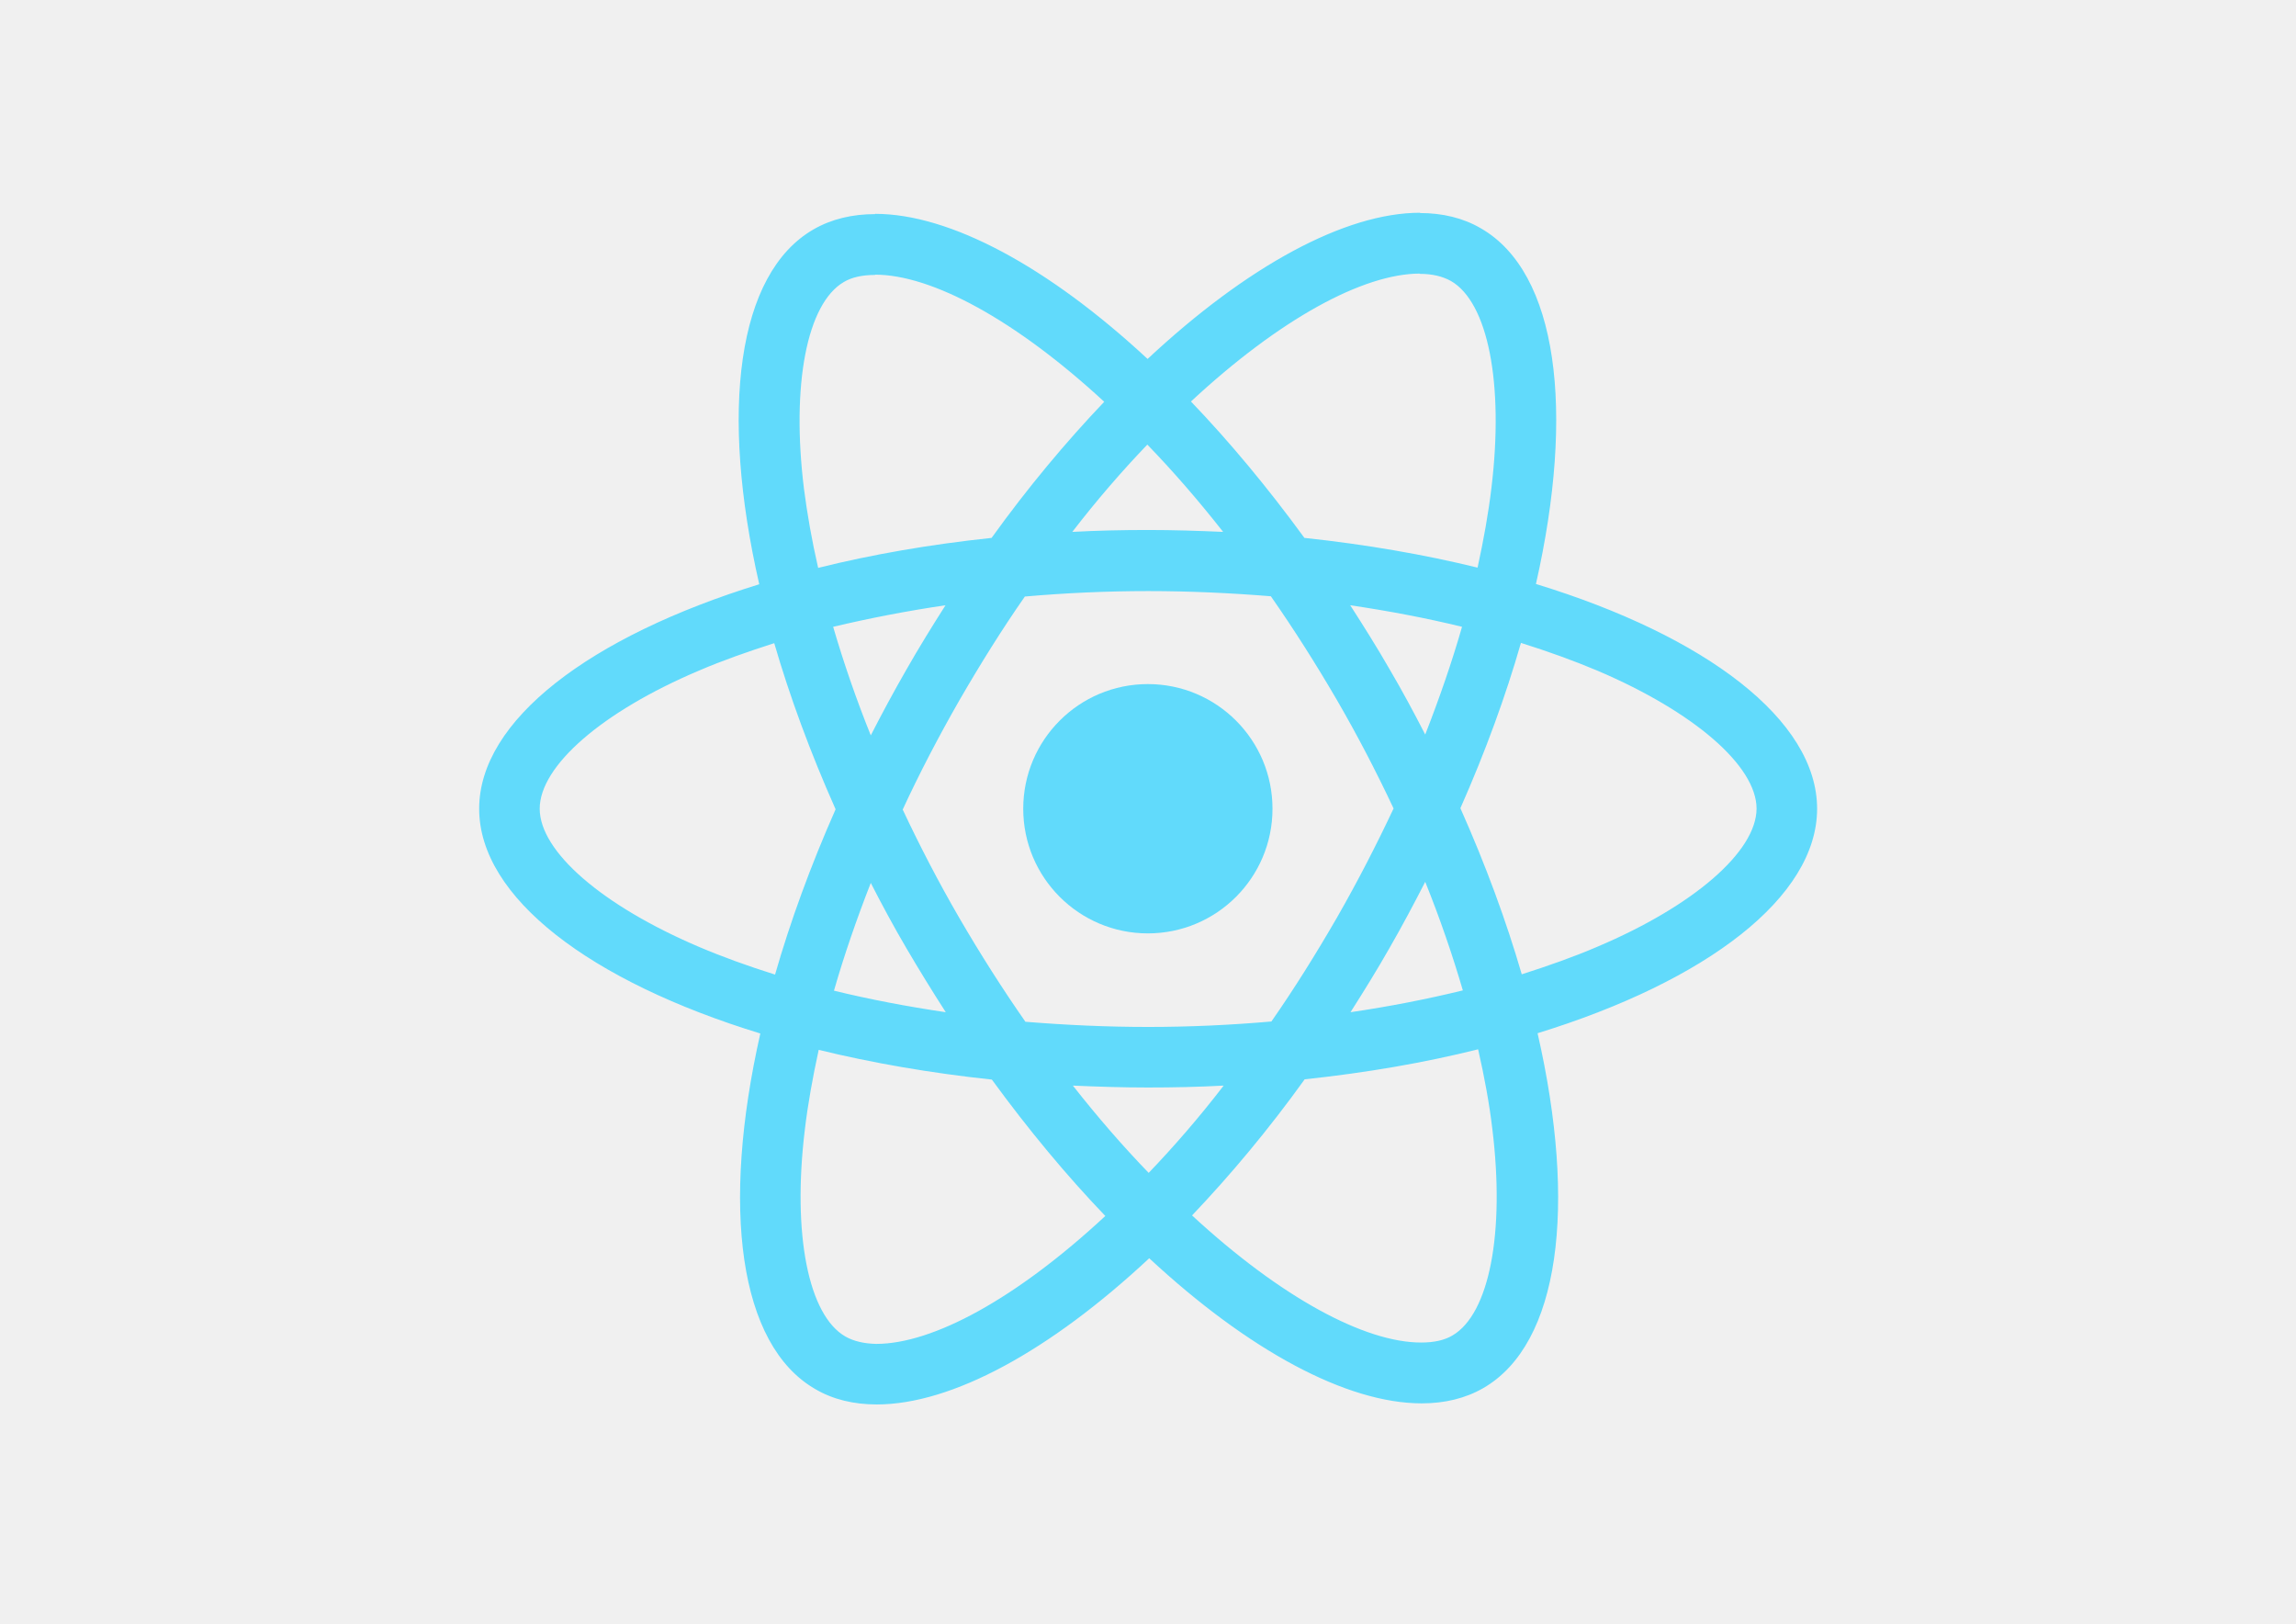
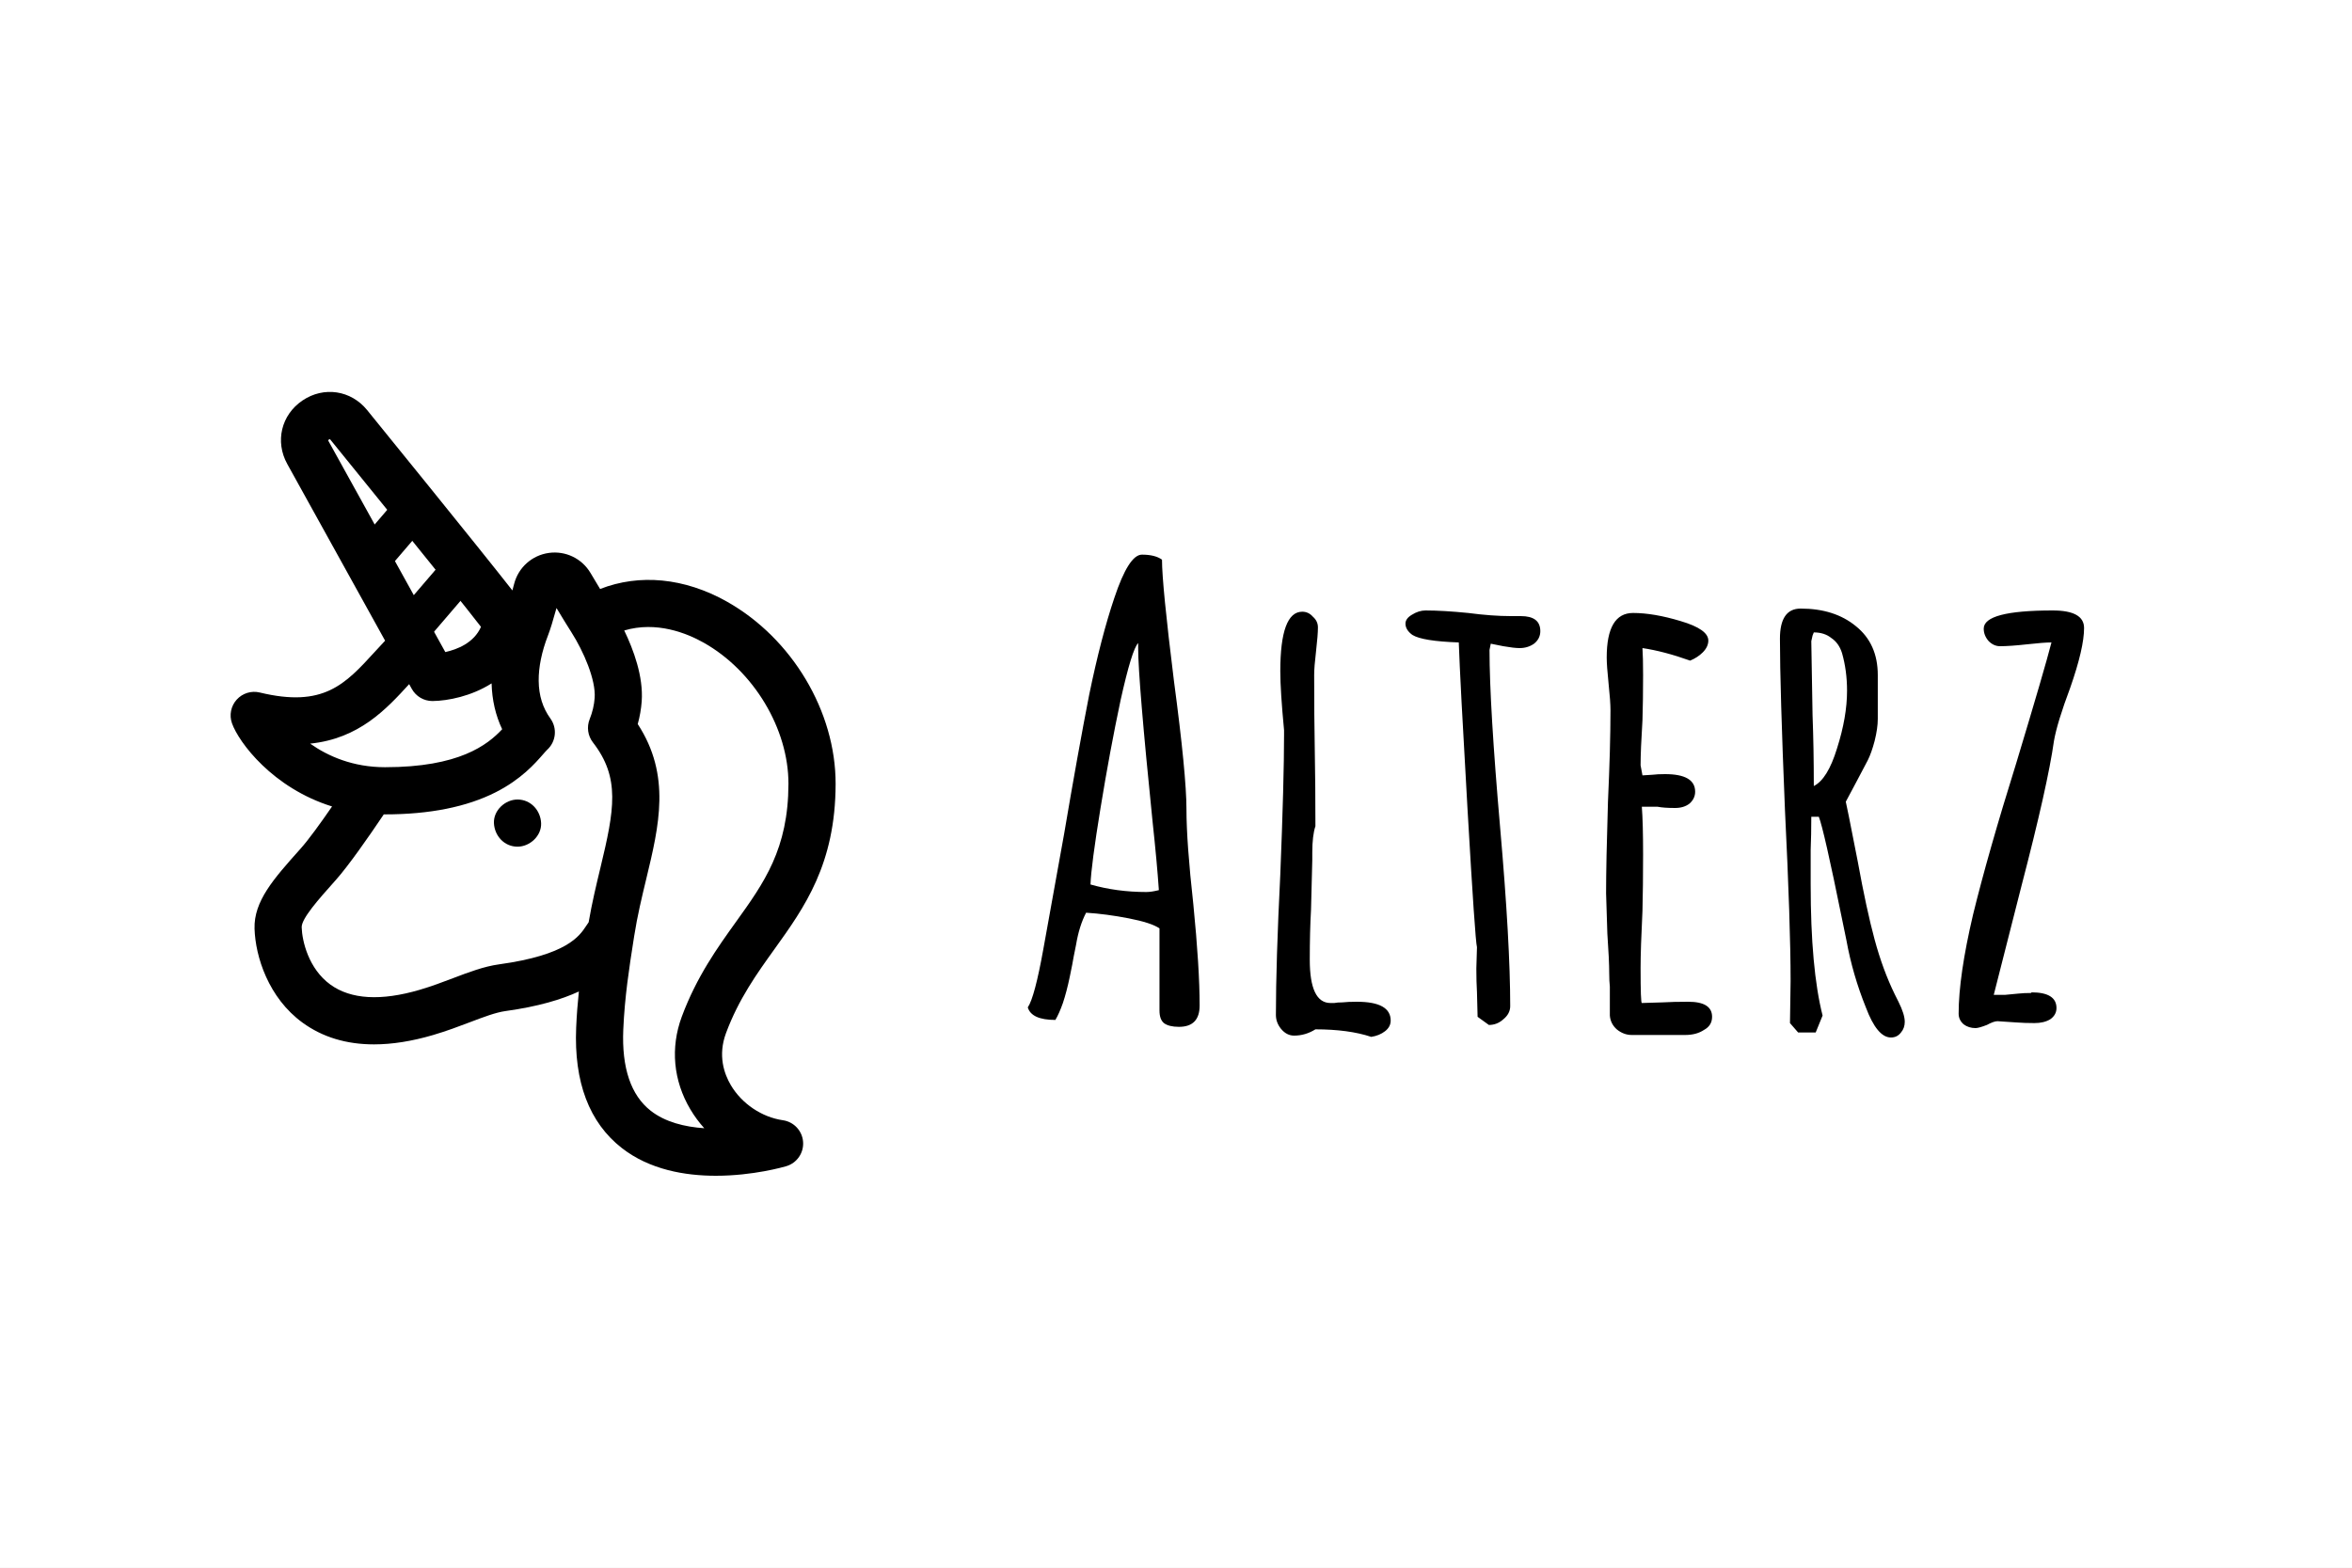
- <svg xmlns="http://www.w3.org/2000/svg" viewBox="0 0 841.9 595.3">
-   <g fill="#61DAFB">
-     <path d="M666.3 296.5c0-32.5-40.7-63.3-103.1-82.4 14.4-63.6 8-114.2-20.2-130.4-6.5-3.8-14.1-5.6-22.4-5.6v22.3c4.6 0 8.3.9 11.4 2.6 13.6 7.8 19.5 37.5 14.9 75.7-1.1 9.4-2.9 19.3-5.1 29.4-19.6-4.8-41-8.5-63.5-10.9-13.5-18.5-27.5-35.3-41.6-50 32.6-30.3 63.2-46.9 84-46.9V78c-27.5 0-63.5 19.6-99.9 53.6-36.4-33.8-72.4-53.2-99.9-53.2v22.3c20.7 0 51.4 16.5 84 46.6-14 14.7-28 31.4-41.3 49.9-22.6 2.4-44 6.1-63.6 11-2.3-10-4-19.7-5.2-29-4.7-38.2 1.1-67.9 14.6-75.8 3-1.8 6.9-2.6 11.5-2.6V78.5c-8.4 0-16 1.8-22.6 5.6-28.1 16.2-34.4 66.7-19.9 130.1-62.2 19.2-102.7 49.9-102.7 82.3 0 32.5 40.7 63.3 103.1 82.4-14.4 63.6-8 114.2 20.2 130.4 6.5 3.8 14.1 5.6 22.5 5.6 27.5 0 63.5-19.6 99.9-53.6 36.4 33.8 72.4 53.2 99.9 53.2 8.4 0 16-1.8 22.6-5.6 28.1-16.2 34.4-66.7 19.9-130.1 62-19.1 102.5-49.9 102.5-82.3zm-130.2-66.7c-3.7 12.9-8.3 26.2-13.5 39.5-4.1-8-8.4-16-13.1-24-4.6-8-9.5-15.8-14.4-23.4 14.2 2.1 27.9 4.7 41 7.9zm-45.8 106.5c-7.8 13.5-15.8 26.3-24.1 38.2-14.9 1.3-30 2-45.2 2-15.1 0-30.2-.7-45-1.9-8.3-11.9-16.4-24.6-24.2-38-7.6-13.1-14.5-26.4-20.8-39.8 6.2-13.4 13.2-26.8 20.7-39.9 7.8-13.5 15.8-26.3 24.1-38.2 14.9-1.3 30-2 45.2-2 15.1 0 30.2.7 45 1.9 8.3 11.9 16.4 24.6 24.2 38 7.6 13.1 14.5 26.4 20.8 39.8-6.3 13.4-13.2 26.8-20.7 39.9zm32.3-13c5.4 13.4 10 26.8 13.8 39.8-13.1 3.2-26.9 5.9-41.2 8 4.9-7.7 9.8-15.6 14.4-23.7 4.6-8 8.9-16.1 13-24.1zM421.2 430c-9.3-9.6-18.6-20.3-27.8-32 9 .4 18.2.7 27.5.7 9.4 0 18.7-.2 27.8-.7-9 11.7-18.3 22.4-27.5 32zm-74.4-58.9c-14.2-2.1-27.9-4.7-41-7.9 3.7-12.9 8.3-26.2 13.5-39.5 4.1 8 8.4 16 13.1 24 4.7 8 9.5 15.8 14.4 23.4zM420.7 163c9.3 9.6 18.6 20.3 27.8 32-9-.4-18.2-.7-27.5-.7-9.4 0-18.7.2-27.8.7 9-11.7 18.3-22.4 27.5-32zm-74 58.9c-4.9 7.7-9.8 15.6-14.4 23.7-4.6 8-8.9 16-13 24-5.4-13.4-10-26.8-13.8-39.8 13.1-3.1 26.9-5.8 41.2-7.9zm-90.5 125.2c-35.4-15.1-58.3-34.9-58.3-50.6 0-15.7 22.9-35.6 58.3-50.6 8.6-3.7 18-7 27.7-10.1 5.7 19.6 13.2 40 22.5 60.9-9.2 20.8-16.6 41.1-22.2 60.6-9.9-3.1-19.3-6.5-28-10.2zM310 490c-13.6-7.8-19.5-37.5-14.9-75.7 1.1-9.4 2.9-19.3 5.1-29.4 19.6 4.8 41 8.5 63.5 10.9 13.5 18.5 27.5 35.3 41.6 50-32.6 30.3-63.2 46.9-84 46.9-4.5-.1-8.3-1-11.3-2.7zm237.2-76.2c4.7 38.2-1.1 67.9-14.6 75.8-3 1.8-6.9 2.6-11.5 2.6-20.7 0-51.4-16.5-84-46.6 14-14.7 28-31.4 41.3-49.9 22.6-2.4 44-6.1 63.6-11 2.3 10.1 4.1 19.8 5.2 29.1zm38.5-66.7c-8.6 3.7-18 7-27.7 10.1-5.7-19.6-13.2-40-22.5-60.9 9.2-20.8 16.6-41.1 22.2-60.6 9.9 3.1 19.3 6.5 28.1 10.2 35.4 15.1 58.3 34.9 58.3 50.6-.1 15.7-23 35.6-58.4 50.6zM320.8 78.4z" />
-     <circle cx="420.9" cy="296.5" r="45.7" />
-     <path d="M520.5 78.1z" />
+ <svg xmlns="http://www.w3.org/2000/svg" width="300" height="200" viewBox="0 0 300 200" fill="none">
+   <rect width="300" height="200" fill="white" />
+   <g clip-path="url(#clip0)">
+     <path d="M99.865 142.917C97.173 142.527 94.63 140.817 93.227 138.453C92.358 136.99 91.545 134.647 92.603 131.798C94.219 127.449 96.535 124.222 98.775 121.101C102.604 115.766 106.564 110.251 106.584 100.01C106.602 90.767 101.021 81.416 92.698 76.741C87.305 73.711 81.566 73.174 76.544 75.141C76.173 74.527 75.766 73.848 75.321 73.098C74.222 71.245 72.132 70.242 69.998 70.541C67.862 70.842 66.129 72.385 65.583 74.472C65.503 74.777 65.428 75.059 65.356 75.326C65.346 75.313 65.336 75.301 65.326 75.287C64.288 73.964 62.76 72.043 60.782 69.579C57.435 65.406 52.739 59.599 46.827 52.316C44.764 49.775 41.298 49.261 38.586 51.091C35.873 52.922 35.055 56.329 36.64 59.192L49.121 81.736C48.678 82.205 48.246 82.676 47.82 83.142C44.018 87.306 41.271 90.314 33.132 88.347C32.059 88.087 30.929 88.437 30.19 89.257C29.451 90.078 29.221 91.238 29.591 92.278C30.461 94.725 34.798 100.538 42.356 102.885C40.889 105.014 39.379 107.101 38.358 108.248L38.154 108.476C34.92 112.103 32.364 114.967 32.467 118.475C32.572 122.032 34.241 127.31 38.603 130.476C41.138 132.317 44.183 133.238 47.703 133.238C50.014 133.238 52.531 132.841 55.242 132.045C56.98 131.535 58.55 130.938 59.935 130.412C61.704 129.74 63.232 129.159 64.484 128.987C68.651 128.412 71.647 127.505 73.835 126.49C73.682 127.956 73.559 129.489 73.491 131.096C73.195 138.049 75.156 143.22 79.319 146.465C82.865 149.229 87.377 150 91.31 150C96.083 150 100.001 148.864 100.293 148.777C101.646 148.374 102.538 147.084 102.435 145.675C102.331 144.267 101.262 143.119 99.865 142.917ZM41.903 56.278C41.874 56.226 41.86 56.19 41.853 56.169C41.894 56.108 42.001 56.036 42.072 56.021C42.089 56.035 42.118 56.062 42.155 56.108C55.091 72.042 59.76 77.909 61.35 79.972C60.454 82.018 58.324 82.851 56.8 83.189L41.903 56.278ZM39.562 94.87C45.793 94.232 49.261 90.485 52.189 87.28L52.523 87.883C53.054 88.842 54.062 89.435 55.155 89.435C55.169 89.435 55.184 89.434 55.199 89.434C57.157 89.406 60.133 88.818 62.703 87.184C62.759 89.297 63.209 91.257 64.052 93.035C62.16 95.047 58.564 97.878 49.115 97.878C45.02 97.878 41.839 96.478 39.562 94.87ZM76.585 110.704C76.058 112.891 75.516 115.146 75.091 117.618C75.089 117.631 75.086 117.644 75.083 117.657C74.97 117.817 74.865 117.976 74.766 118.127C73.911 119.422 72.32 121.834 63.662 123.027C61.732 123.293 59.821 124.019 57.797 124.788C56.451 125.299 55.06 125.828 53.546 126.272C48.588 127.728 44.749 127.504 42.136 125.607C39.36 123.592 38.532 120.064 38.48 118.298C38.447 117.185 40.676 114.686 42.643 112.481L42.848 112.251C44.4 110.509 46.927 106.913 48.953 103.893C49.007 103.893 49.061 103.895 49.115 103.895C54.803 103.894 59.557 102.942 63.244 101.064C66.485 99.413 68.225 97.423 69.264 96.234C69.455 96.016 69.693 95.743 69.784 95.662C70.923 94.633 71.105 92.911 70.206 91.668C69.22 90.302 68.731 88.73 68.71 86.861C68.69 85.124 69.098 83.126 69.891 81.082C70.178 80.342 70.538 79.184 70.982 77.568C71.748 78.843 72.386 79.882 72.886 80.665C74.431 83.086 76.017 86.739 75.849 89.038C75.784 89.947 75.57 90.859 75.213 91.749C74.815 92.741 74.973 93.87 75.628 94.714C79.136 99.232 78.368 103.304 76.585 110.704ZM88.053 141.524C88.566 142.389 89.163 143.195 89.829 143.935C87.341 143.769 84.849 143.154 83.005 141.711C80.471 139.729 79.292 136.244 79.5 131.353C79.679 127.159 80.27 123.387 80.791 120.06L80.892 119.413C81.295 116.839 81.874 114.437 82.434 112.114C84.066 105.34 85.615 98.918 81.344 92.374C81.611 91.418 81.78 90.447 81.85 89.474C82.08 86.32 80.799 82.871 79.624 80.441C79.623 80.439 79.622 80.436 79.621 80.434C83.737 79.211 87.602 80.78 89.751 81.987C96.133 85.572 100.58 92.978 100.567 99.999C100.551 108.31 97.463 112.612 93.887 117.593C91.53 120.876 88.859 124.598 86.963 129.703C85.492 133.664 85.879 137.862 88.053 141.524Z" fill="black" />
+     <path d="M66.011 102C64.437 102 62.93 103.384 63.002 105.008C63.076 106.638 64.324 108.016 66.011 108.016C67.584 108.016 69.092 106.633 69.019 105.008C68.946 103.378 67.697 102 66.011 102Z" fill="black" />
+     <line x1="58.898" y1="72.627" x2="52.898" y2="79.627" stroke="black" stroke-width="5" />
+     <line x1="53.898" y1="63.627" x2="47.898" y2="70.627" stroke="black" stroke-width="5" />
  </g>
+   <path d="M150.374 131C149.521 131 148.881 130.84 148.454 130.52C148.081 130.2 147.894 129.667 147.894 128.92V118.44C147.201 117.96 145.894 117.533 143.974 117.16C142.054 116.787 140.241 116.547 138.534 116.44C137.948 117.56 137.521 118.92 137.254 120.52L136.934 122.12C136.881 122.493 136.721 123.32 136.454 124.6C136.188 125.88 135.894 127 135.574 127.96C135.254 128.867 134.934 129.587 134.614 130.12C132.588 130.12 131.414 129.587 131.094 128.52C131.681 127.667 132.348 125.16 133.094 121L135.734 106.36C136.908 99.427 137.974 93.507 138.934 88.6C139.948 83.693 141.014 79.587 142.134 76.28C143.361 72.6 144.534 70.76 145.654 70.76C146.774 70.76 147.628 70.973 148.214 71.4C148.214 73.533 148.721 78.68 149.734 86.84C150.801 94.84 151.334 100.307 151.334 103.24C151.334 106.067 151.628 110.12 152.214 115.4C152.748 120.787 153.014 125.08 153.014 128.28C153.014 130.093 152.134 131 150.374 131ZM146.214 113.8C146.641 113.8 147.174 113.72 147.814 113.56C147.654 111.213 147.388 108.307 147.014 104.84C145.788 92.787 145.174 85.4 145.174 82.68V82.04C144.641 82.573 143.894 85 142.934 89.32C142.028 93.587 141.174 98.173 140.374 103.08C139.574 107.987 139.148 111.24 139.094 112.84C141.334 113.48 143.708 113.8 146.214 113.8ZM174.903 132.28C172.983 131.64 170.61 131.32 167.783 131.32C166.93 131.853 166.023 132.12 165.063 132.12C164.423 132.12 163.863 131.827 163.383 131.24C162.956 130.707 162.743 130.12 162.743 129.48C162.743 125 162.93 119.027 163.303 111.56C163.623 103.613 163.783 97.667 163.783 93.72V93.16C163.463 89.8 163.303 87.293 163.303 85.64C163.303 80.573 164.236 78.04 166.103 78.04C166.636 78.04 167.09 78.253 167.463 78.68C167.89 79.053 168.103 79.507 168.103 80.04C168.103 80.68 168.023 81.693 167.863 83.08C167.703 84.413 167.623 85.427 167.623 86.12C167.623 89.693 167.65 92.92 167.703 95.8C167.756 98.627 167.783 101.827 167.783 105.4C167.516 106.2 167.383 107.32 167.383 108.76V109.72L167.223 116.04C167.116 117.907 167.063 120.04 167.063 122.44C167.063 126.12 167.943 127.96 169.703 127.96C169.81 127.96 169.97 127.96 170.183 127.96C170.45 127.907 170.796 127.88 171.223 127.88C171.703 127.827 172.316 127.8 173.063 127.8C175.943 127.8 177.383 128.6 177.383 130.2C177.383 130.733 177.143 131.187 176.663 131.56C176.183 131.933 175.596 132.173 174.903 132.28ZM188.469 129.72L188.389 126.6C188.336 125.693 188.309 124.68 188.309 123.56L188.389 120.84C188.229 120.253 187.829 114.413 187.189 103.32C186.549 92.227 186.176 85.107 186.069 81.96C182.976 81.853 181.003 81.533 180.149 81C179.563 80.573 179.269 80.093 179.269 79.56C179.269 79.133 179.536 78.76 180.069 78.44C180.656 78.067 181.243 77.88 181.829 77.88C183.323 77.88 185.136 77.987 187.269 78.2C189.296 78.467 191.109 78.6 192.709 78.6H193.349H193.989C195.643 78.6 196.469 79.24 196.469 80.52C196.469 81.16 196.203 81.693 195.669 82.12C195.136 82.493 194.523 82.68 193.829 82.68C193.349 82.68 192.656 82.6 191.749 82.44L190.149 82.12L190.069 82.52L189.989 82.92C189.989 87.667 190.443 95.24 191.349 105.64C192.203 115.4 192.629 122.973 192.629 128.36C192.629 129 192.336 129.56 191.749 130.04C191.216 130.52 190.603 130.76 189.909 130.76L188.469 129.72ZM208.138 132.04C207.445 132.04 206.805 131.8 206.218 131.32C205.685 130.84 205.391 130.253 205.338 129.56V127.48V125.88C205.285 125.4 205.258 124.84 205.258 124.2C205.258 123.08 205.178 121.373 205.018 119.08L204.858 113.96C204.858 111.347 204.938 107.453 205.098 102.28C205.311 97.64 205.418 93.747 205.418 90.6C205.418 89.853 205.338 88.733 205.178 87.24C205.018 85.693 204.938 84.573 204.938 83.88C204.938 80.093 206.058 78.2 208.298 78.2C210.058 78.2 212.085 78.547 214.378 79.24C216.725 79.933 217.898 80.76 217.898 81.72C217.898 82.253 217.658 82.76 217.178 83.24C216.751 83.667 216.218 84.013 215.578 84.28C213.338 83.48 211.311 82.947 209.498 82.68C209.551 83.48 209.578 84.627 209.578 86.12C209.578 88.253 209.551 90.173 209.498 91.88C209.338 94.44 209.258 96.36 209.258 97.64L209.498 98.92L210.778 98.84C211.205 98.787 211.738 98.76 212.378 98.76C214.938 98.76 216.218 99.507 216.218 101C216.218 101.587 215.978 102.093 215.498 102.52C215.018 102.893 214.405 103.08 213.658 103.08C212.698 103.08 211.951 103.027 211.418 102.92H209.418C209.525 104.307 209.578 106.333 209.578 109C209.578 111.667 209.551 114.067 209.498 116.2C209.338 119.453 209.258 121.88 209.258 123.48C209.258 126.467 209.311 127.96 209.418 127.96L212.058 127.88C212.965 127.827 214.058 127.8 215.338 127.8C217.365 127.8 218.378 128.44 218.378 129.72C218.378 130.467 218.031 131.027 217.338 131.4C216.698 131.827 215.898 132.04 214.938 132.04H208.138ZM241.193 132.36C240.019 132.36 238.953 131.08 237.993 128.52C236.873 125.747 236.046 122.893 235.513 119.96L234.953 117.24C233.406 109.613 232.419 105.267 231.993 104.2H231.033C231.033 105.747 231.006 107.16 230.953 108.44V112.84C230.953 119.987 231.459 125.56 232.473 129.56L231.593 131.72H229.353L228.313 130.52L228.393 125.16C228.393 120.36 228.153 113.08 227.673 103.32C227.246 92.92 227.033 85.64 227.033 81.48C227.033 78.92 227.913 77.64 229.673 77.64C232.553 77.64 234.899 78.387 236.713 79.88C238.579 81.373 239.513 83.453 239.513 86.12V91.72C239.513 92.52 239.379 93.453 239.113 94.52C238.846 95.533 238.553 96.36 238.233 97L236.713 99.88L235.433 102.28L235.833 104.2L236.953 109.88C237.699 113.987 238.419 117.32 239.113 119.88C239.806 122.44 240.659 124.76 241.673 126.84L242.153 127.8C242.686 128.867 242.953 129.72 242.953 130.36C242.953 130.893 242.793 131.347 242.473 131.72C242.153 132.147 241.726 132.36 241.193 132.36ZM231.353 100.28C232.526 99.693 233.513 98.093 234.313 95.48C235.166 92.813 235.593 90.36 235.593 88.12C235.593 86.413 235.379 84.813 234.953 83.32C234.686 82.467 234.233 81.827 233.593 81.4C233.006 80.92 232.259 80.68 231.353 80.68L231.193 81.08L231.033 81.8L231.193 91.24C231.299 94.013 231.353 97.027 231.353 100.28ZM251.986 131.16C251.4 131.16 250.893 131 250.466 130.68C250.04 130.307 249.826 129.853 249.826 129.32C249.826 126.12 250.44 121.907 251.666 116.68C252.946 111.453 254.786 105 257.186 97.32C259.586 89.373 261.08 84.253 261.666 81.96C261.026 81.96 259.986 82.04 258.546 82.2C257.106 82.36 255.96 82.44 255.106 82.44C254.573 82.44 254.093 82.227 253.666 81.8C253.24 81.32 253.026 80.787 253.026 80.2C253.026 78.653 255.96 77.88 261.826 77.88C264.493 77.88 265.826 78.627 265.826 80.12C265.826 81.827 265.24 84.36 264.066 87.72C262.946 90.707 262.253 92.973 261.986 94.52C261.453 98.307 260.066 104.493 257.826 113.08L254.306 126.92H255.746L257.426 126.76C257.906 126.707 258.466 126.68 259.106 126.68V126.6C261.24 126.6 262.306 127.267 262.306 128.6C262.306 129.187 262.04 129.667 261.506 130.04C260.973 130.36 260.306 130.52 259.506 130.52C258.653 130.52 257.88 130.493 257.186 130.44L254.786 130.28C254.466 130.28 254.013 130.44 253.426 130.76C252.733 131.027 252.253 131.16 251.986 131.16Z" fill="black" />
+   <defs>
+     <clipPath id="clip0">
+       <rect width="100" height="100" fill="white" transform="translate(18 50)" />
+     </clipPath>
+   </defs>
</svg>
